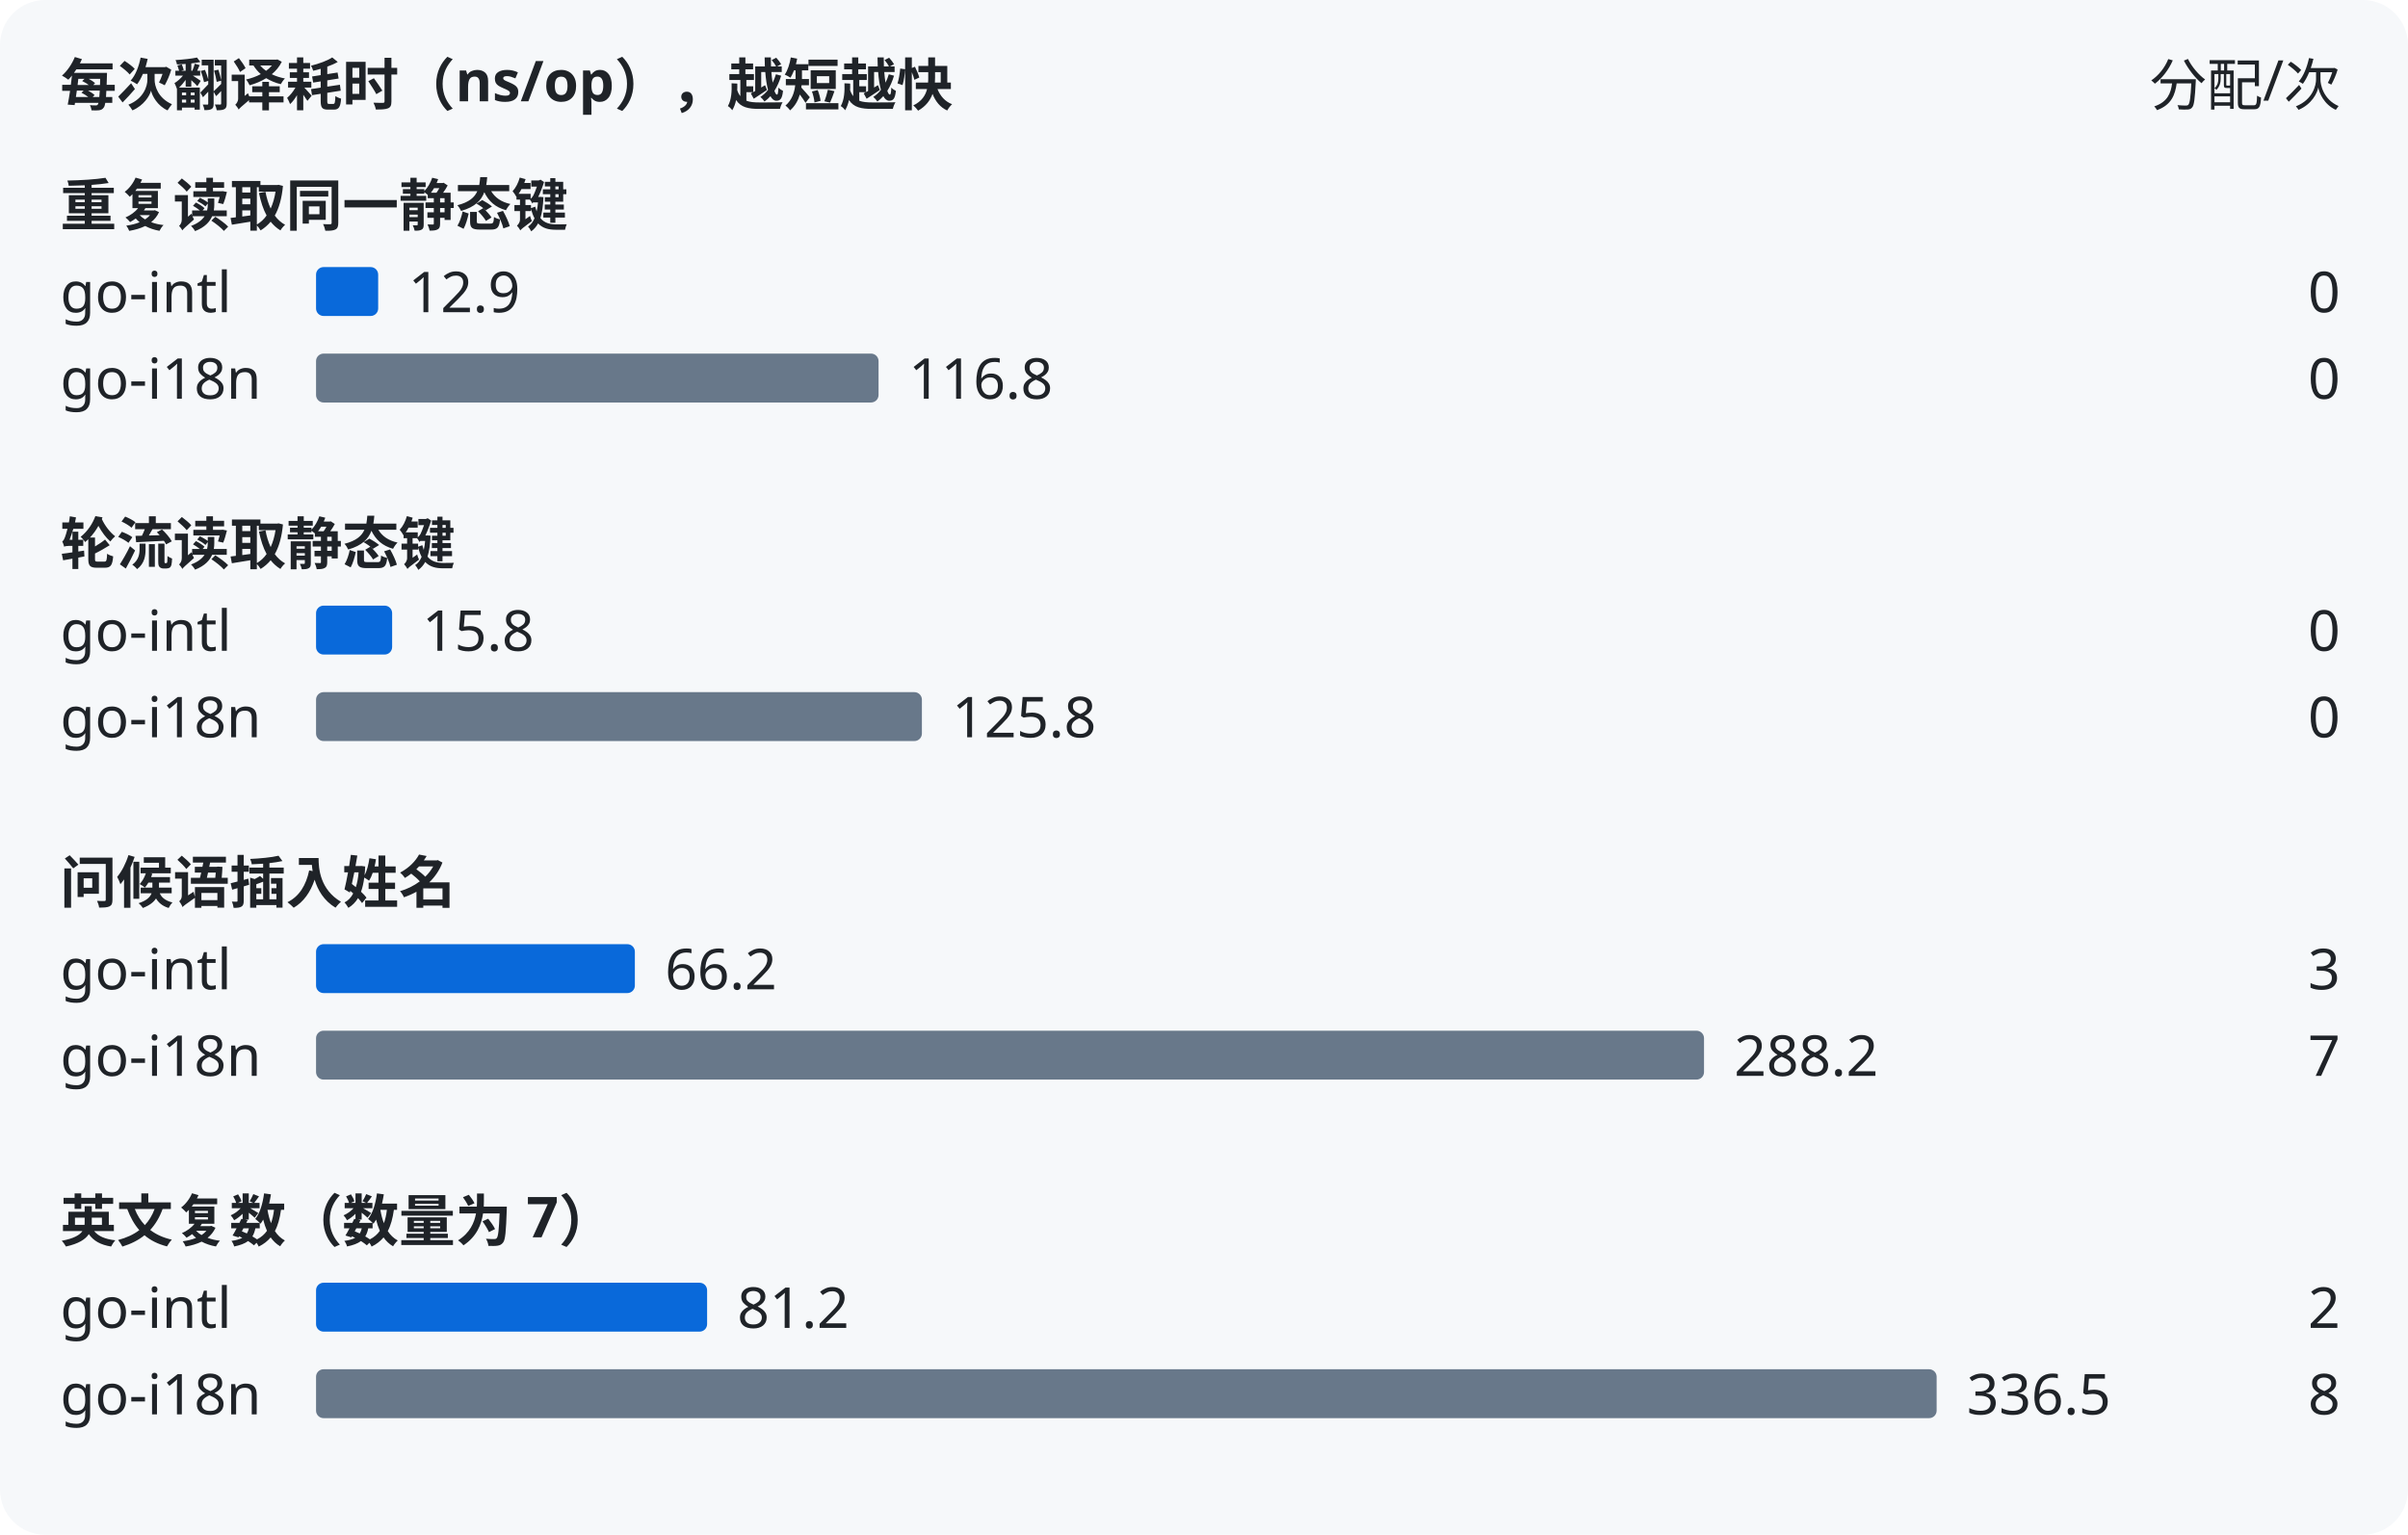
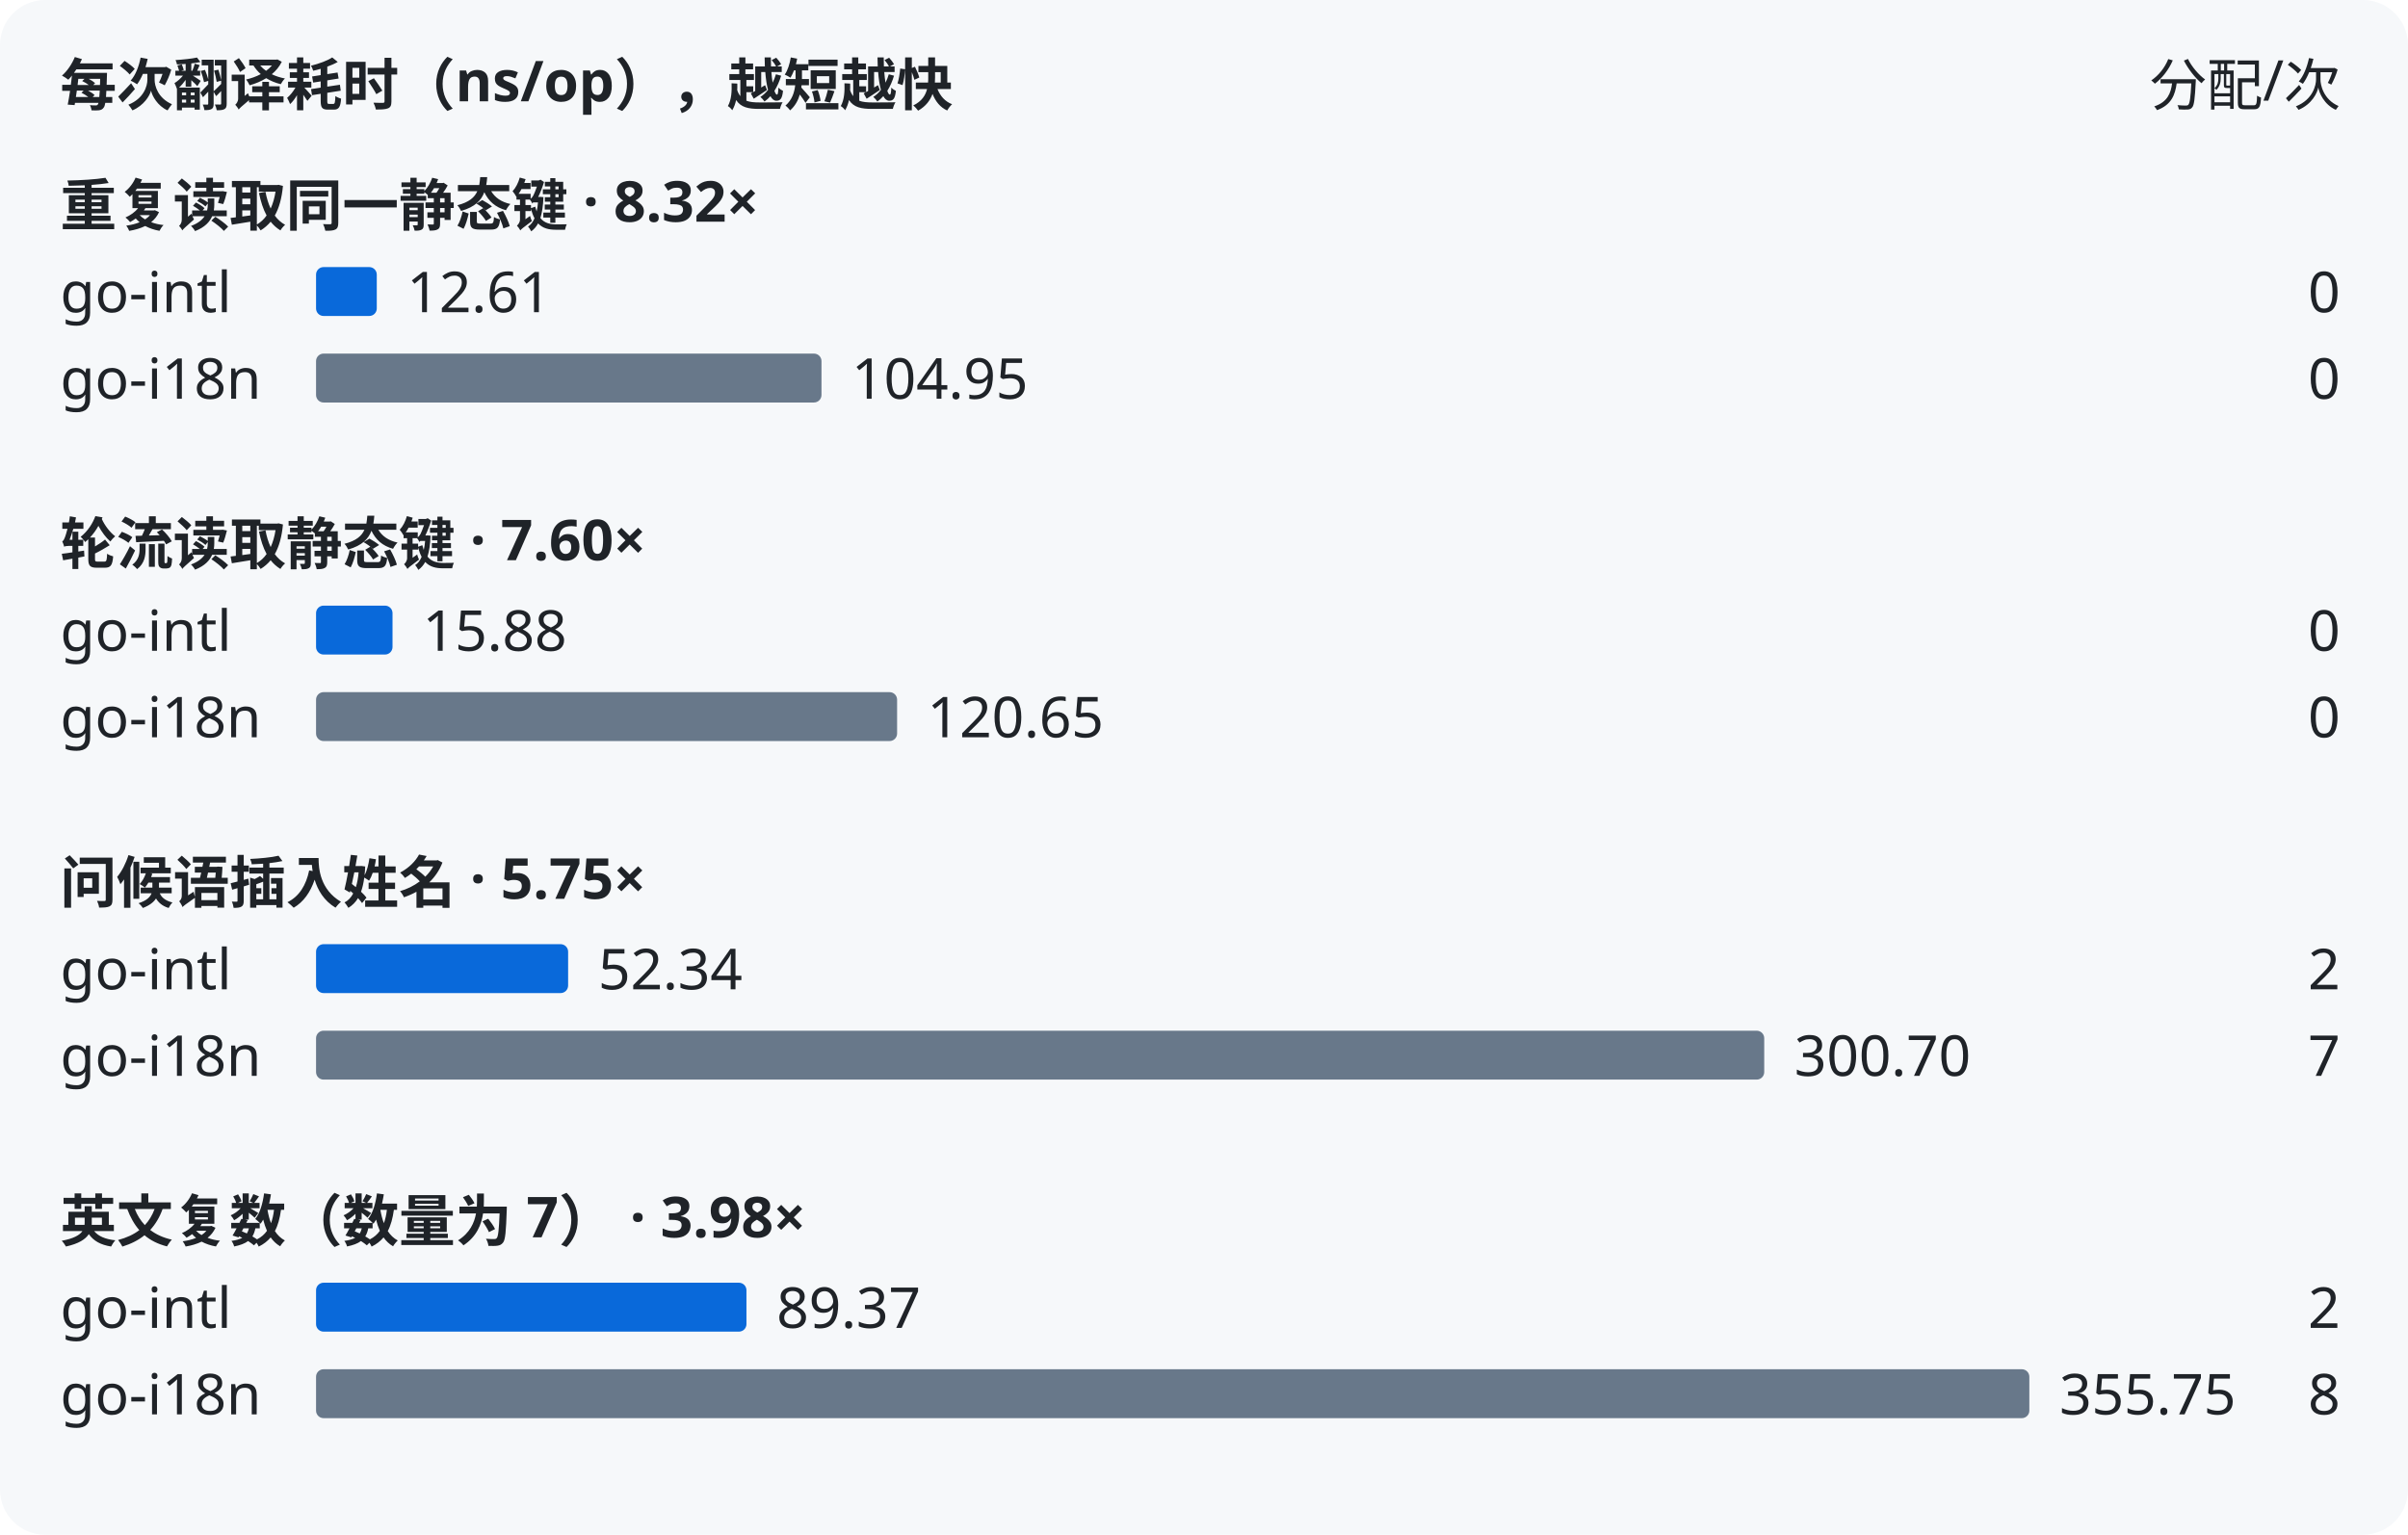
<svg xmlns="http://www.w3.org/2000/svg" viewBox="0 0 640 408" width="640" height="408" role="img" aria-labelledby="title" lang="zh-CN">
  <rect width="640" height="408" rx="12" fill="#f6f8fa" />
  <g font-family="system-ui, sans-serif" font-size="15" fill="#1f2328">
    <text x="16" y="28" font-weight="650">每次翻译耗时（ns/op），越短越快</text>
    <text x="622" y="28" text-anchor="end">分配/次</text>
-     <text x="16" y="60" font-weight="650">重复读取同一静态键</text>
+     <text x="16" y="60" font-weight="650">重复读取同一静态键 · 8.32×</text>
    <text x="16" y="83">go-intl</text>
-     <rect x="84" y="71" width="16.512" height="13" rx="2" fill="#0969da" />
-     <text x="108.512" y="83">12.9</text>
+     <rect x="84" y="71" width="16.141" height="13" rx="2" fill="#0969da" />
+     <text x="108.141" y="83">12.61</text>
    <text x="622" y="83" text-anchor="end">0</text>
    <text x="16" y="106">go-i18n</text>
-     <rect x="84" y="94" width="149.504" height="13" rx="2" fill="#68788a" />
-     <text x="241.504" y="106">116.8</text>
+     <rect x="84" y="94" width="134.336" height="13" rx="2" fill="#68788a" />
+     <text x="226.336" y="106">104.95</text>
    <text x="622" y="106" text-anchor="end">0</text>
-     <text x="16" y="150" font-weight="650">轮流读取静态键</text>
+     <text x="16" y="150" font-weight="650">轮流读取静态键 · 7.60×</text>
    <text x="16" y="173">go-intl</text>
-     <rect x="84" y="161" width="20.224" height="13" rx="2" fill="#0969da" />
-     <text x="112.224" y="173">15.8</text>
+     <rect x="84" y="161" width="20.326" height="13" rx="2" fill="#0969da" />
+     <text x="112.326" y="173">15.88</text>
    <text x="622" y="173" text-anchor="end">0</text>
    <text x="16" y="196">go-i18n</text>
-     <rect x="84" y="184" width="161.024" height="13" rx="2" fill="#68788a" />
-     <text x="253.024" y="196">125.8</text>
+     <rect x="84" y="184" width="154.432" height="13" rx="2" fill="#68788a" />
+     <text x="246.432" y="196">120.65</text>
    <text x="622" y="196" text-anchor="end">0</text>
-     <text x="16" y="240" font-weight="650">问候语插入姓名</text>
+     <text x="16" y="240" font-weight="650">问候语插入姓名 · 5.75×</text>
    <text x="16" y="263">go-intl</text>
-     <rect x="84" y="251" width="84.736" height="13" rx="2" fill="#0969da" />
-     <text x="176.736" y="263">66.2</text>
-     <text x="622" y="263" text-anchor="end">3</text>
+     <rect x="84" y="251" width="66.995" height="13" rx="2" fill="#0969da" />
+     <text x="158.995" y="263">52.34</text>
+     <text x="622" y="263" text-anchor="end">2</text>
    <text x="16" y="286">go-i18n</text>
-     <rect x="84" y="274" width="368.896" height="13" rx="2" fill="#68788a" />
-     <text x="460.896" y="286">288.2</text>
+     <rect x="84" y="274" width="384.896" height="13" rx="2" fill="#68788a" />
+     <text x="476.896" y="286">300.70</text>
    <text x="622" y="286" text-anchor="end">7</text>
-     <text x="16" y="330" font-weight="650">英文复数（数量为 7）</text>
+     <text x="16" y="330" font-weight="650">英文复数（数量为 7） · 3.98×</text>
    <text x="16" y="353">go-intl</text>
-     <rect x="84" y="341" width="103.936" height="13" rx="2" fill="#0969da" />
-     <text x="195.936" y="353">81.2</text>
+     <rect x="84" y="341" width="114.394" height="13" rx="2" fill="#0969da" />
+     <text x="206.394" y="353">89.37</text>
    <text x="622" y="353" text-anchor="end">2</text>
    <text x="16" y="376">go-i18n</text>
-     <rect x="84" y="364" width="430.720" height="13" rx="2" fill="#68788a" />
-     <text x="522.720" y="376">336.5</text>
+     <rect x="84" y="364" width="455.360" height="13" rx="2" fill="#68788a" />
+     <text x="547.360" y="376">355.75</text>
    <text x="622" y="376" text-anchor="end">8</text>
  </g>
</svg>
